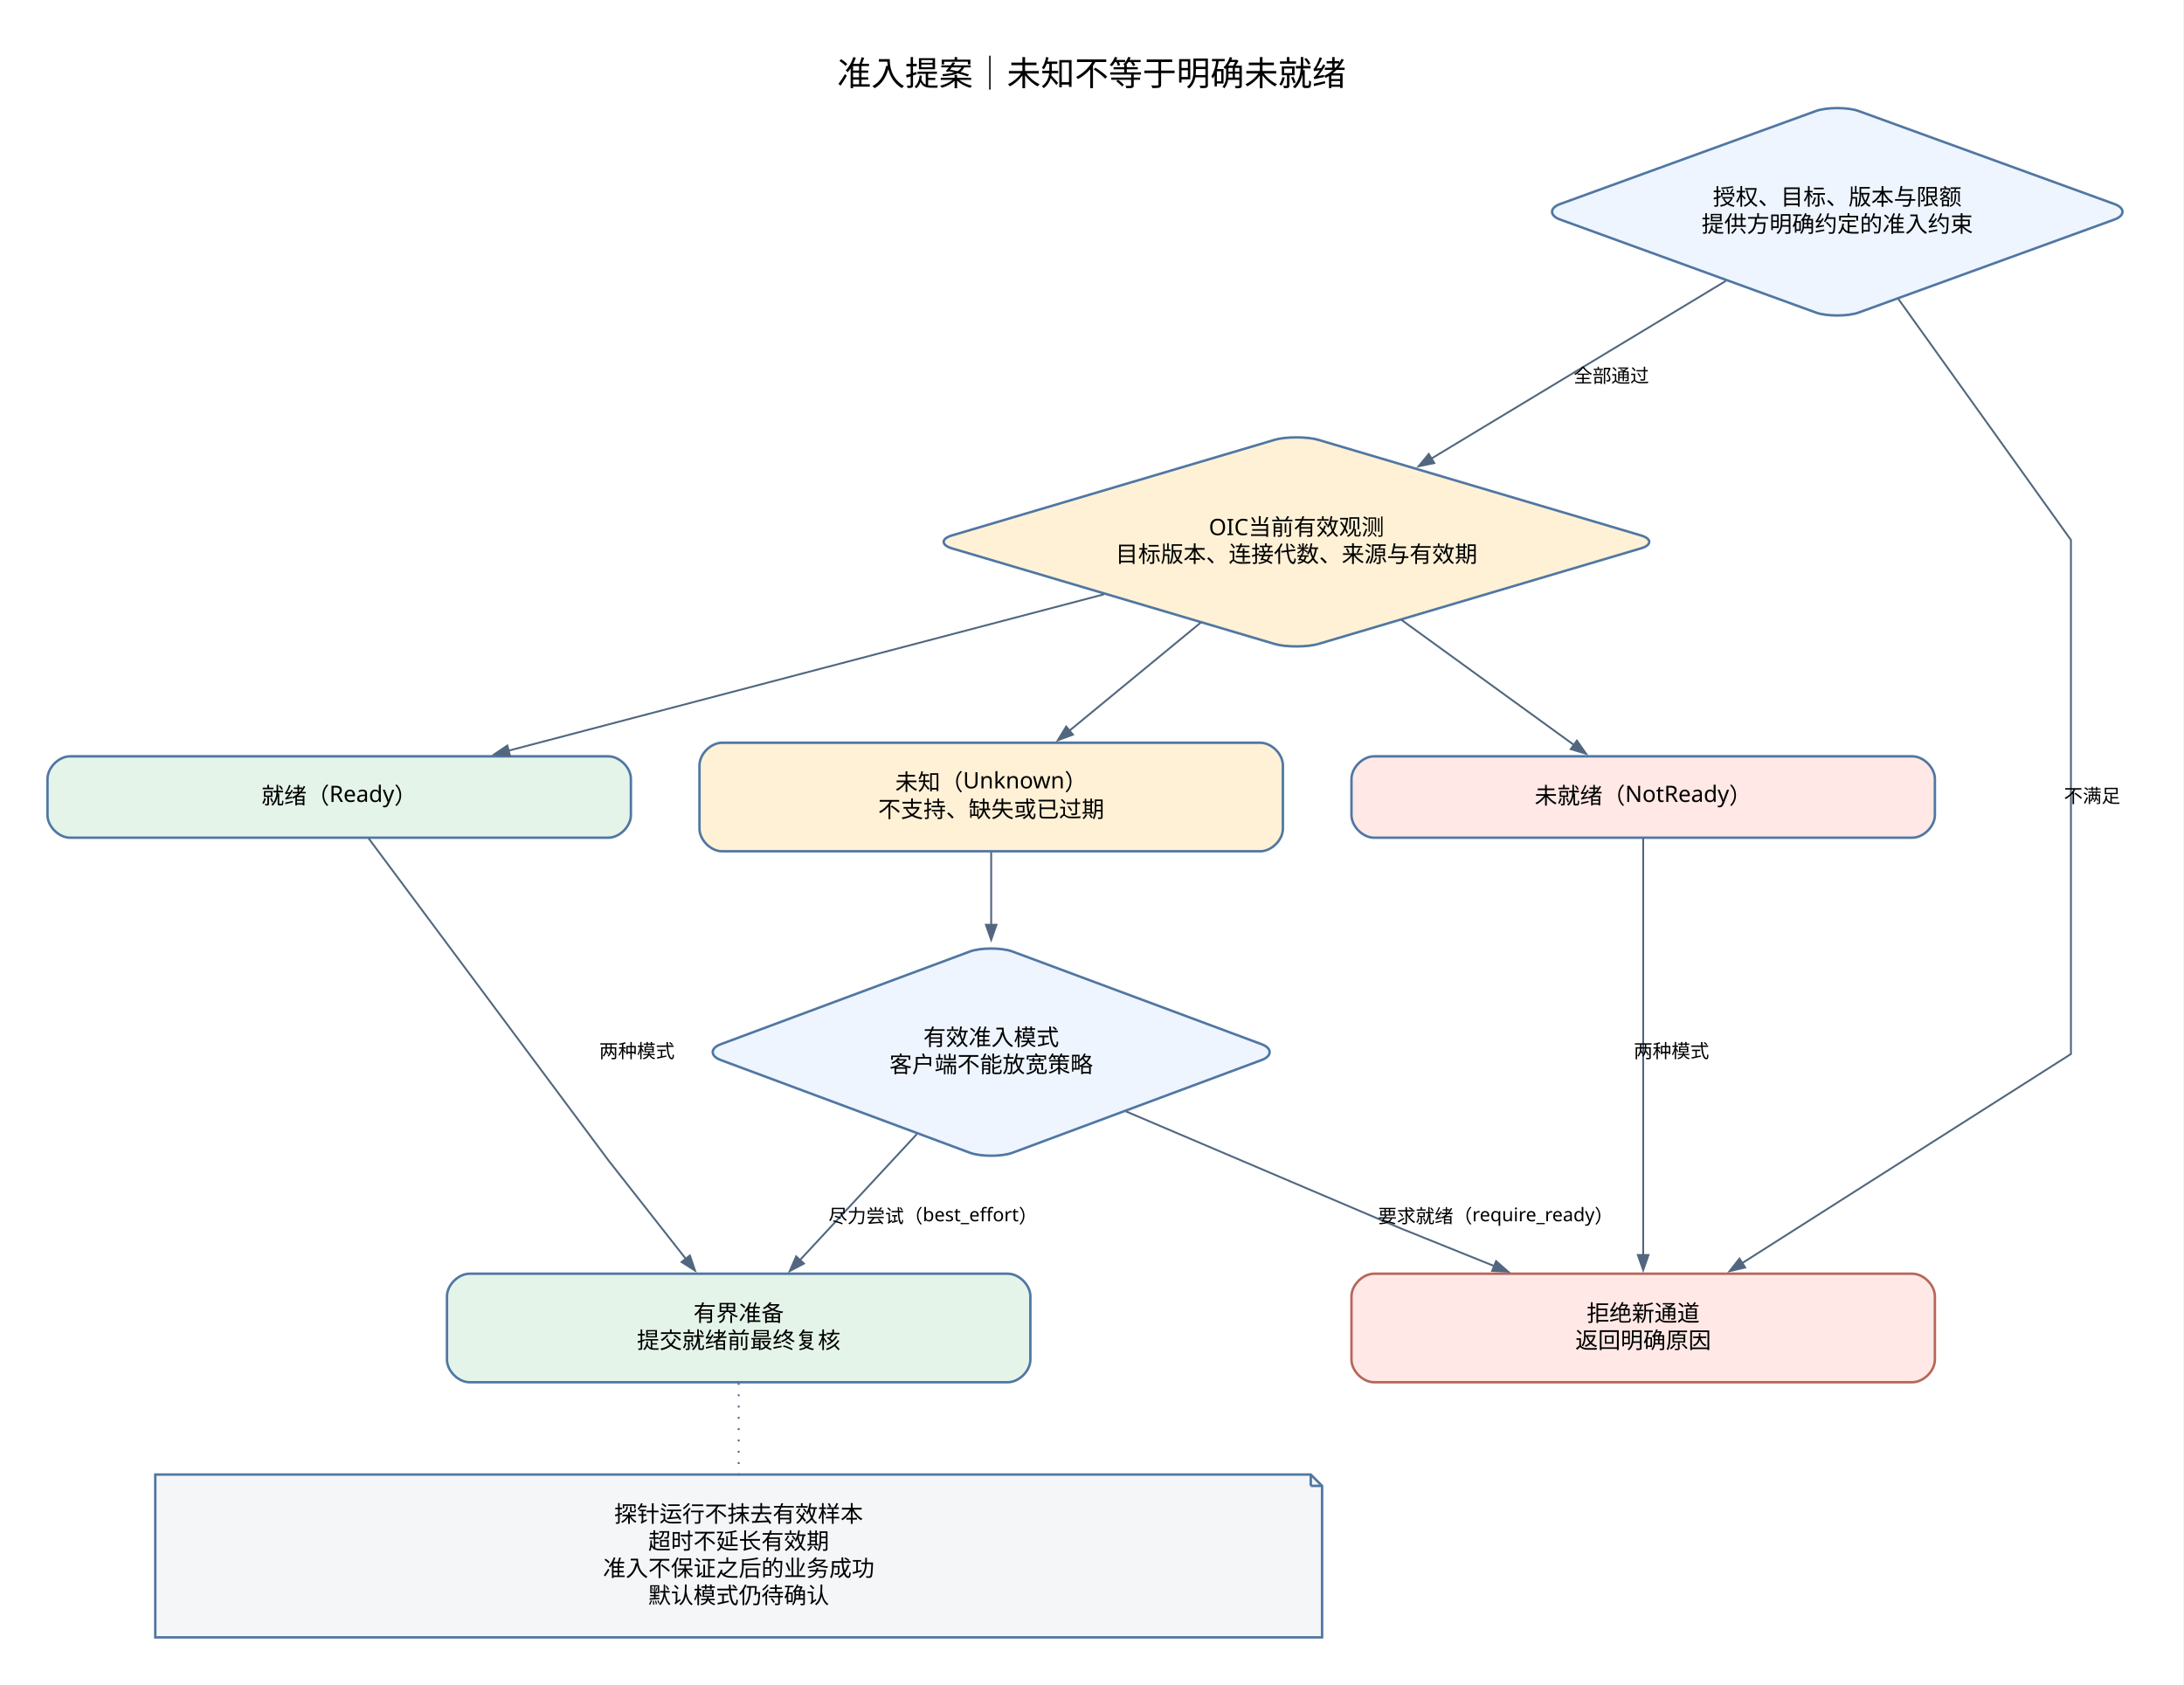
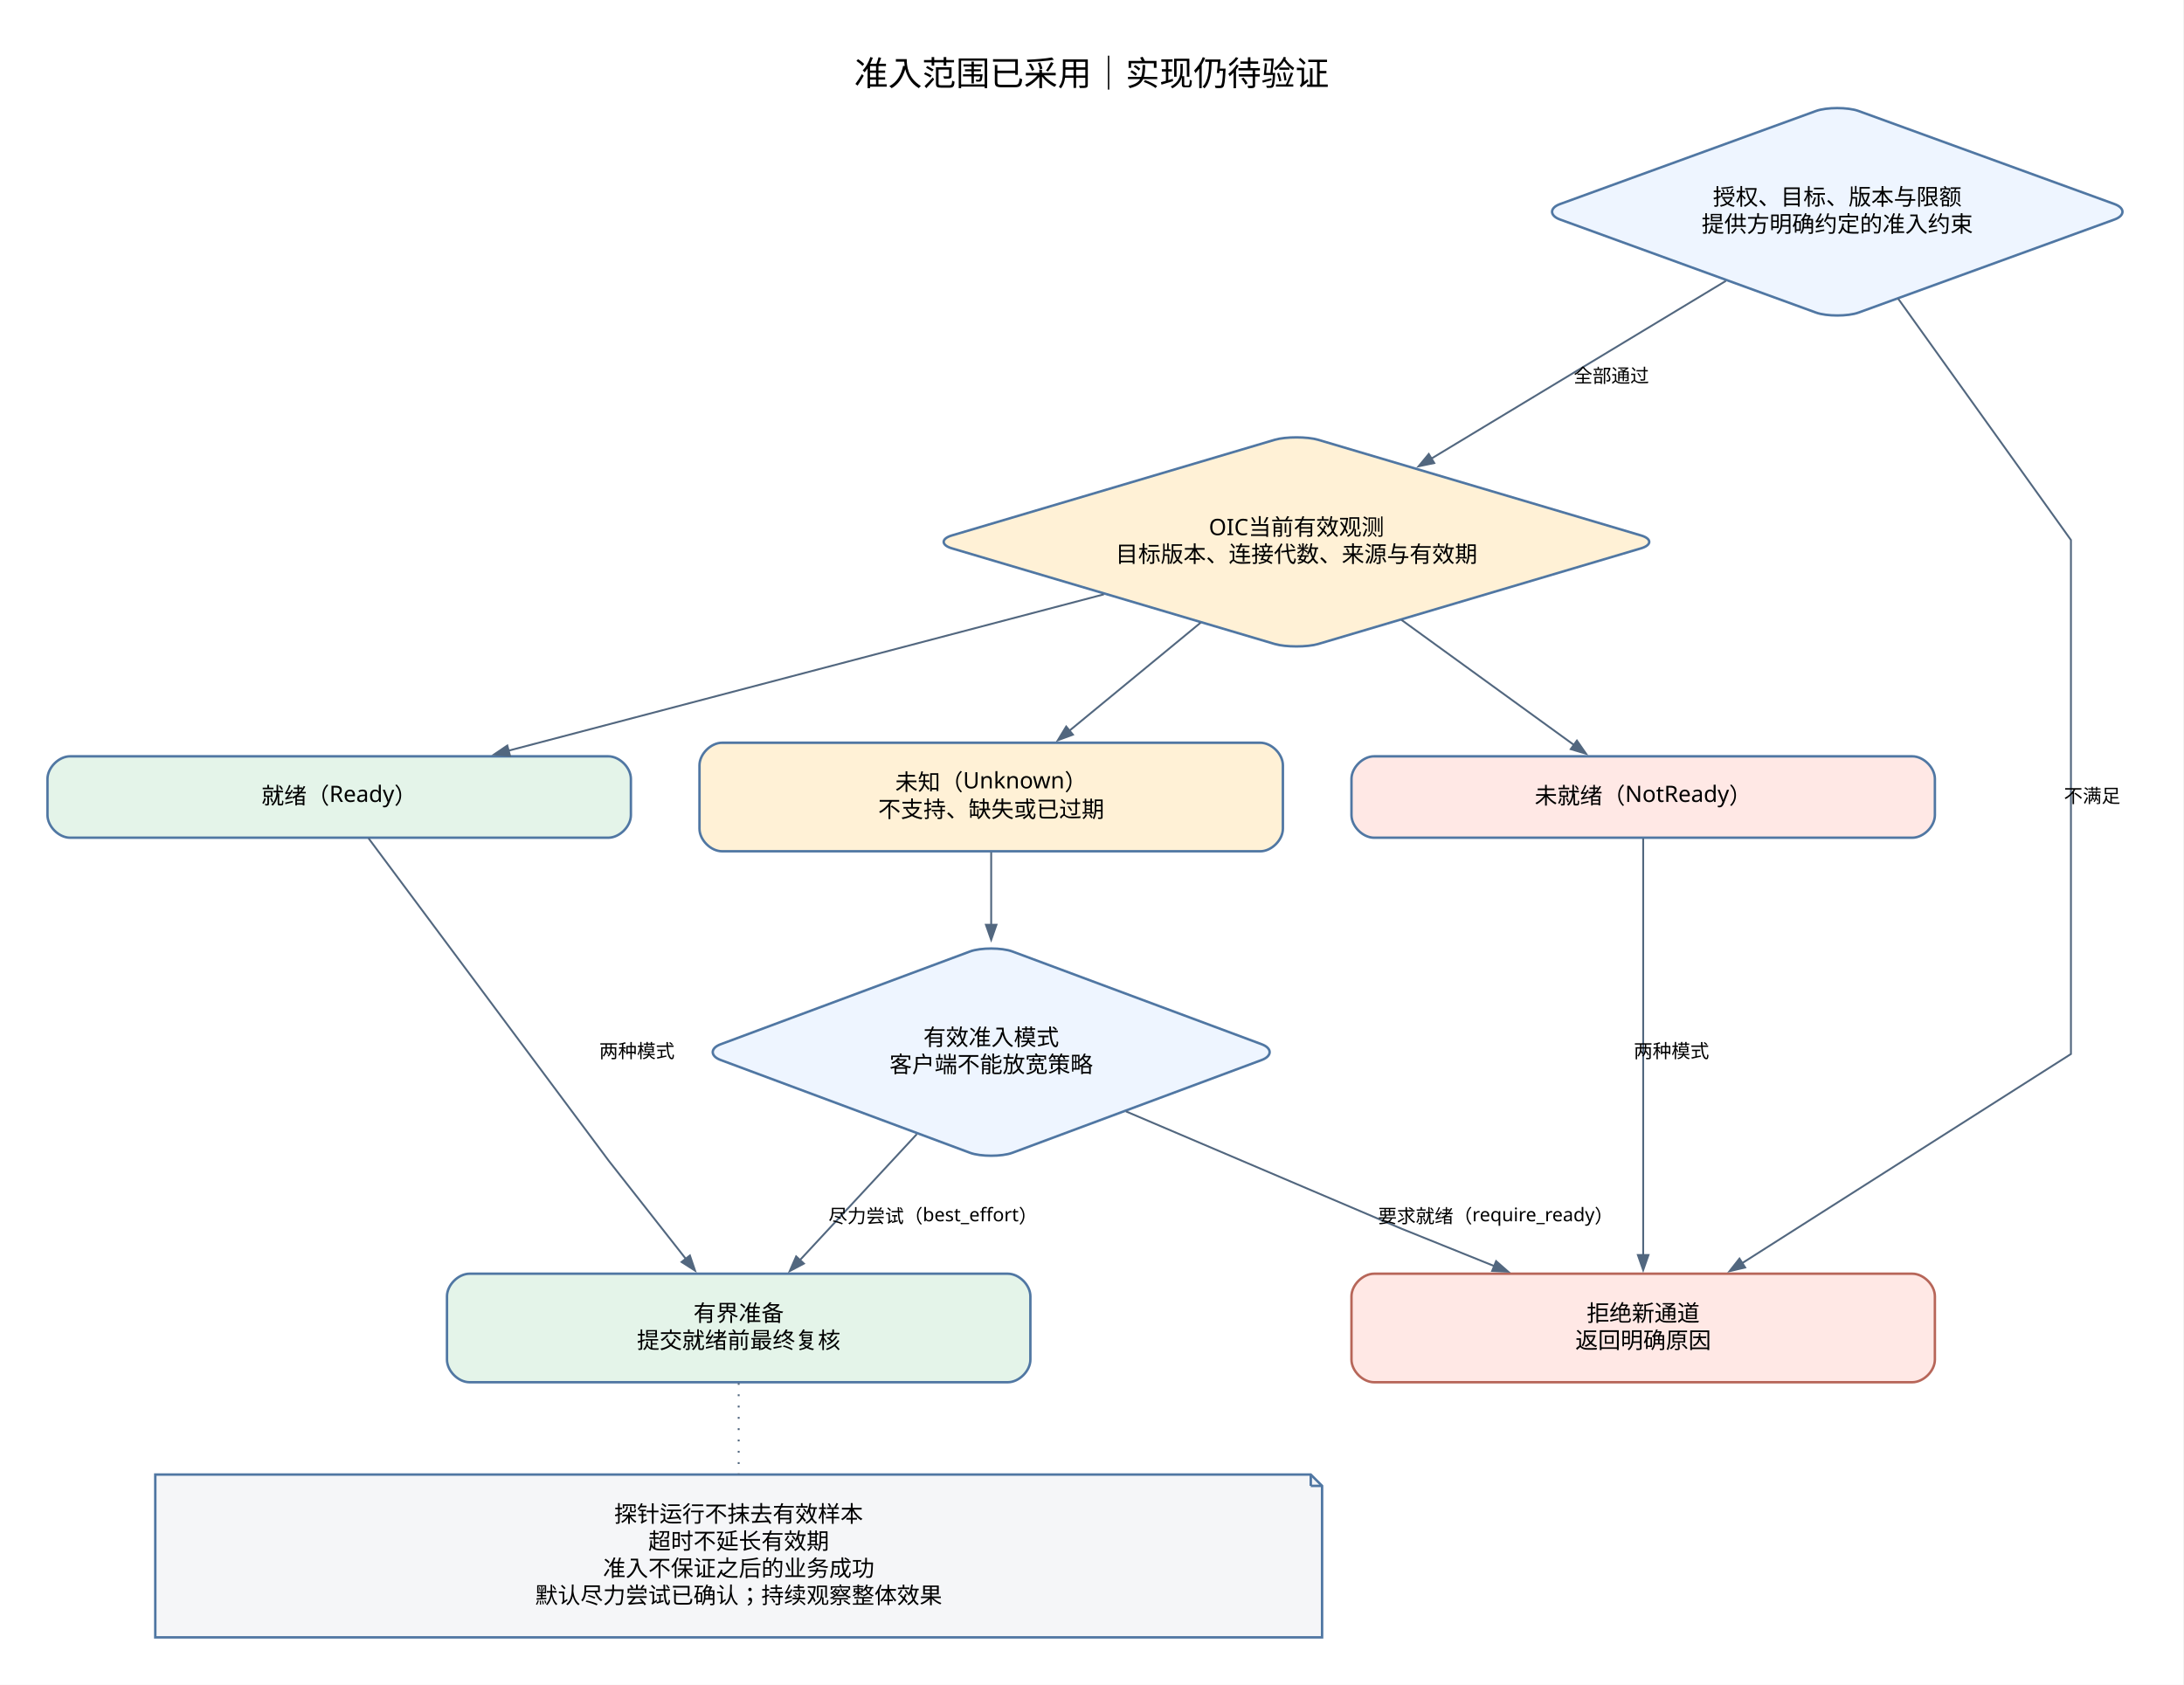
<svg xmlns="http://www.w3.org/2000/svg" width="1159pt" height="894pt" viewBox="0.00 0.00 1159.00 894.00">
  <g id="graph0" class="graph" transform="scale(1 1) rotate(0) translate(25.2 869)">
    <polygon fill="white" stroke="none" points="-25.2,25.2 -25.2,-869 1133.4,-869 1133.4,25.2 -25.2,25.2" />
-     <text xml:space="preserve" text-anchor="middle" x="554.1" y="-823.6" font-family="Noto Sans SC" font-size="18.00">准入提案｜未知不等于明确未就绪</text>
+     <text xml:space="preserve" text-anchor="middle" x="554.1" y="-823.6" font-family="Noto Sans SC" font-size="18.00">准入范围已采用｜实现仍待验证</text>
    <g id="node1" class="node">
      <path fill="#eef5ff" stroke="#5077a3" stroke-width="1.3" d="M938.52,-810.1C938.52,-810.1 802.68,-760.7 802.68,-760.7 797.04,-758.65 797.04,-754.55 802.68,-752.5 802.68,-752.5 938.52,-703.1 938.52,-703.1 944.16,-701.05 955.44,-701.05 961.08,-703.1 961.08,-703.1 1096.92,-752.5 1096.92,-752.5 1102.56,-754.55 1102.56,-758.65 1096.92,-760.7 1096.92,-760.7 961.08,-810.1 961.08,-810.1 955.44,-812.15 944.16,-812.15 938.52,-810.1" />
      <text xml:space="preserve" text-anchor="middle" x="949.8" y="-760.2" font-family="Noto Sans SC" font-size="12.00">授权、目标、版本与限额</text>
      <text xml:space="preserve" text-anchor="middle" x="949.8" y="-745.8" font-family="Noto Sans SC" font-size="12.00">提供方明确约定的准入约束</text>
    </g>
    <g id="node2" class="node">
      <path fill="#fff1d6" stroke="#5077a3" stroke-width="1.3" d="M651.29,-635.59C651.29,-635.59 479.91,-584.81 479.91,-584.81 474.15,-583.1 474.15,-579.7 479.91,-577.99 479.91,-577.99 651.29,-527.21 651.29,-527.21 657.05,-525.5 668.55,-525.5 674.31,-527.21 674.31,-527.21 845.69,-577.99 845.69,-577.99 851.45,-579.7 851.45,-583.1 845.69,-584.81 845.69,-584.81 674.31,-635.59 674.31,-635.59 668.55,-637.3 657.05,-637.3 651.29,-635.59" />
      <text xml:space="preserve" text-anchor="middle" x="662.8" y="-585" font-family="Noto Sans SC" font-size="12.00">OIC当前有效观测</text>
      <text xml:space="preserve" text-anchor="middle" x="662.8" y="-570.6" font-family="Noto Sans SC" font-size="12.00">目标版本、连接代数、来源与有效期</text>
    </g>
    <g id="edge1" class="edge">
      <path fill="none" stroke="#52677f" d="M890.68,-719.92C845.29,-692.53 782.44,-654.6 734.23,-625.51" />
      <polygon fill="#52677f" stroke="#52677f" points="735.92,-623.25 727.62,-621.52 733.02,-628.05 735.92,-623.25" />
      <text xml:space="preserve" text-anchor="middle" x="829.91" y="-666" font-family="Noto Sans SC" font-size="10.00">全部通过</text>
    </g>
    <g id="node8" class="node">
      <path fill="#ffe8e5" stroke="#b76659" stroke-width="1.3" d="M989.6,-193C989.6,-193 704,-193 704,-193 698,-193 692,-187 692,-181 692,-181 692,-147.4 692,-147.4 692,-141.4 698,-135.4 704,-135.4 704,-135.4 989.6,-135.4 989.6,-135.4 995.6,-135.4 1001.6,-141.4 1001.6,-147.4 1001.6,-147.4 1001.6,-181 1001.6,-181 1001.6,-187 995.6,-193 989.6,-193" />
      <text xml:space="preserve" text-anchor="middle" x="846.8" y="-167.8" font-family="Noto Sans SC" font-size="12.00">拒绝新通道</text>
      <text xml:space="preserve" text-anchor="middle" x="846.8" y="-153.4" font-family="Noto Sans SC" font-size="12.00">返回明确原因</text>
    </g>
    <g id="edge2" class="edge">
      <path fill="none" stroke="#52677f" d="M982.06,-710.55C1018.8,-659.23 1073.8,-582.4 1073.8,-582.4 1073.8,-582.4 1073.8,-582.4 1073.8,-309.6 1073.8,-309.6 966.4,-241.28 899.34,-198.62" />
      <polygon fill="#52677f" stroke="#52677f" points="900.91,-196.3 892.65,-194.37 897.9,-201.03 900.91,-196.3" />
      <text xml:space="preserve" text-anchor="middle" x="1085.05" y="-443" font-family="Noto Sans SC" font-size="10.00">不满足</text>
    </g>
    <g id="node3" class="node">
      <path fill="#e4f4e9" stroke="#5077a3" stroke-width="1.3" d="M297.6,-467.6C297.6,-467.6 12,-467.6 12,-467.6 6,-467.6 0,-461.6 0,-455.6 0,-455.6 0,-436.4 0,-436.4 0,-430.4 6,-424.4 12,-424.4 12,-424.4 297.6,-424.4 297.6,-424.4 303.6,-424.4 309.6,-430.4 309.6,-436.4 309.6,-436.4 309.6,-455.6 309.6,-455.6 309.6,-461.6 303.6,-467.6 297.6,-467.6" />
      <text xml:space="preserve" text-anchor="middle" x="154.8" y="-442.4" font-family="Noto Sans SC" font-size="12.00">就绪（Ready）</text>
    </g>
    <g id="edge3" class="edge">
      <path fill="none" stroke="#52677f" d="M560.61,-553.56C468.03,-529.25 332.95,-493.78 244.48,-470.55" />
      <polygon fill="#52677f" stroke="#52677f" points="245.45,-467.91 237,-468.58 244.02,-473.32 245.45,-467.91" />
    </g>
    <g id="node4" class="node">
      <path fill="#ffe8e5" stroke="#5077a3" stroke-width="1.3" d="M989.6,-467.6C989.6,-467.6 704,-467.6 704,-467.6 698,-467.6 692,-461.6 692,-455.6 692,-455.6 692,-436.4 692,-436.4 692,-430.4 698,-424.4 704,-424.4 704,-424.4 989.6,-424.4 989.6,-424.4 995.6,-424.4 1001.6,-430.4 1001.6,-436.4 1001.6,-436.4 1001.6,-455.6 1001.6,-455.6 1001.6,-461.6 995.6,-467.6 989.6,-467.6" />
      <text xml:space="preserve" text-anchor="middle" x="846.8" y="-442.4" font-family="Noto Sans SC" font-size="12.00">未就绪（NotReady）</text>
    </g>
    <g id="edge4" class="edge">
      <path fill="none" stroke="#52677f" d="M718.51,-540.01C748.25,-518.45 784.03,-492.51 810.24,-473.51" />
      <polygon fill="#52677f" stroke="#52677f" points="811.64,-475.95 816.48,-468.98 808.36,-471.41 811.64,-475.95" />
    </g>
    <g id="node5" class="node">
      <path fill="#fff1d6" stroke="#5077a3" stroke-width="1.3" d="M643.6,-474.8C643.6,-474.8 358,-474.8 358,-474.8 352,-474.8 346,-468.8 346,-462.8 346,-462.8 346,-429.2 346,-429.2 346,-423.2 352,-417.2 358,-417.2 358,-417.2 643.6,-417.2 643.6,-417.2 649.6,-417.2 655.6,-423.2 655.6,-429.2 655.6,-429.2 655.6,-462.8 655.6,-462.8 655.6,-468.8 649.6,-474.8 643.6,-474.8" />
      <text xml:space="preserve" text-anchor="middle" x="500.8" y="-449.6" font-family="Noto Sans SC" font-size="12.00">未知（Unknown）</text>
      <text xml:space="preserve" text-anchor="middle" x="500.8" y="-435.2" font-family="Noto Sans SC" font-size="12.00">不支持、缺失或已过期</text>
    </g>
    <g id="edge5" class="edge">
      <path fill="none" stroke="#52677f" d="M611.99,-538.56C589.58,-520.1 563.57,-498.69 542.34,-481.21" />
      <polygon fill="#52677f" stroke="#52677f" points="544.17,-479.09 536.21,-476.16 540.61,-483.41 544.17,-479.09" />
    </g>
    <g id="node7" class="node">
      <path fill="#e4f4e9" stroke="#5077a3" stroke-width="1.3" d="M509.6,-193C509.6,-193 224,-193 224,-193 218,-193 212,-187 212,-181 212,-181 212,-147.4 212,-147.4 212,-141.4 218,-135.4 224,-135.4 224,-135.4 509.6,-135.4 509.6,-135.4 515.6,-135.4 521.6,-141.4 521.6,-147.4 521.6,-147.4 521.6,-181 521.6,-181 521.6,-187 515.6,-193 509.6,-193" />
      <text xml:space="preserve" text-anchor="middle" x="366.8" y="-167.8" font-family="Noto Sans SC" font-size="12.00">有界准备</text>
      <text xml:space="preserve" text-anchor="middle" x="366.8" y="-153.4" font-family="Noto Sans SC" font-size="12.00">提交就绪前最终复核</text>
    </g>
    <g id="edge6" class="edge">
      <path fill="none" stroke="#52677f" d="M170.38,-424.09C207.44,-374.32 297.8,-253 297.8,-253 297.8,-253 319.66,-225.18 338.77,-200.86" />
      <polygon fill="#52677f" stroke="#52677f" points="340.91,-202.67 343.65,-194.65 336.51,-199.21 340.91,-202.67" />
      <text xml:space="preserve" text-anchor="middle" x="312.8" y="-307.6" font-family="Noto Sans SC" font-size="10.00">两种模式</text>
    </g>
    <g id="edge7" class="edge">
      <path fill="none" stroke="#52677f" d="M846.8,-423.97C846.8,-376.9 846.8,-262.51 846.8,-202.84" />
      <polygon fill="#52677f" stroke="#52677f" points="849.6,-202.91 846.8,-194.91 844,-202.91 849.6,-202.91" />
      <text xml:space="preserve" text-anchor="middle" x="861.8" y="-307.6" font-family="Noto Sans SC" font-size="10.00">两种模式</text>
    </g>
    <g id="node6" class="node">
      <path fill="#eef5ff" stroke="#5077a3" stroke-width="1.3" d="M489.55,-364.02C489.55,-364.02 357.25,-314.78 357.25,-314.78 351.62,-312.69 351.62,-308.51 357.25,-306.42 357.25,-306.42 489.55,-257.18 489.55,-257.18 495.18,-255.09 506.42,-255.09 512.05,-257.18 512.05,-257.18 644.35,-306.42 644.35,-306.42 649.98,-308.51 649.98,-312.69 644.35,-314.78 644.35,-314.78 512.05,-364.02 512.05,-364.02 506.42,-366.11 495.18,-366.11 489.55,-364.02" />
      <text xml:space="preserve" text-anchor="middle" x="500.8" y="-314.2" font-family="Noto Sans SC" font-size="12.00">有效准入模式</text>
      <text xml:space="preserve" text-anchor="middle" x="500.8" y="-299.8" font-family="Noto Sans SC" font-size="12.00">客户端不能放宽策略</text>
    </g>
    <g id="edge8" class="edge">
      <path fill="none" stroke="#52677f" d="M500.8,-416.71C500.8,-405.34 500.8,-391.71 500.8,-378.09" />
      <polygon fill="#52677f" stroke="#52677f" points="503.6,-378.2 500.8,-370.2 498,-378.2 503.6,-378.2" />
    </g>
    <g id="edge9" class="edge">
      <path fill="none" stroke="#52677f" d="M461.32,-267.06C441.57,-245.77 417.96,-220.33 399.27,-200.19" />
      <polygon fill="#52677f" stroke="#52677f" points="401.41,-198.38 393.91,-194.42 397.3,-202.19 401.41,-198.38" />
      <text xml:space="preserve" text-anchor="middle" x="469.93" y="-220" font-family="Noto Sans SC" font-size="10.00">尽力尝试（best_effort）</text>
    </g>
    <g id="edge10" class="edge">
      <path fill="none" stroke="#52677f" d="M572.31,-279.15C635.7,-252.16 718.28,-217 718.28,-217 718.28,-217 741.27,-207.73 767.81,-197.04" />
      <polygon fill="#52677f" stroke="#52677f" points="768.75,-199.68 775.12,-194.09 766.65,-194.48 768.75,-199.68" />
      <text xml:space="preserve" text-anchor="middle" x="768.54" y="-220" font-family="Noto Sans SC" font-size="10.00">要求就绪（require_ready）</text>
    </g>
    <g id="node9" class="node">
      <polygon fill="#f5f6f8" stroke="#5077a3" stroke-width="1.3" points="670.4,-86.4 57.2,-86.4 57.2,0 676.4,0 676.4,-80.4 670.4,-86.4" />
      <polyline fill="none" stroke="#5077a3" stroke-width="1.3" points="670.4,-86.4 670.4,-80.4" />
      <polyline fill="none" stroke="#5077a3" stroke-width="1.3" points="676.4,-80.4 670.4,-80.4" />
      <text xml:space="preserve" text-anchor="middle" x="366.8" y="-61.2" font-family="Noto Sans SC" font-size="12.00">探针运行不抹去有效样本</text>
      <text xml:space="preserve" text-anchor="middle" x="366.8" y="-46.8" font-family="Noto Sans SC" font-size="12.00">超时不延长有效期</text>
      <text xml:space="preserve" text-anchor="middle" x="366.8" y="-32.4" font-family="Noto Sans SC" font-size="12.00">准入不保证之后的业务成功</text>
-       <text xml:space="preserve" text-anchor="middle" x="366.8" y="-18" font-family="Noto Sans SC" font-size="12.00">默认模式仍待确认</text>
+       <text xml:space="preserve" text-anchor="middle" x="366.8" y="-18" font-family="Noto Sans SC" font-size="12.00">默认尽力尝试已确认；持续观察整体效果</text>
    </g>
    <g id="edge11" class="edge">
      <path fill="none" stroke="#52677f" stroke-dasharray="1,5" d="M366.8,-135C366.8,-120.57 366.8,-102.7 366.8,-86.64" />
    </g>
  </g>
</svg>
